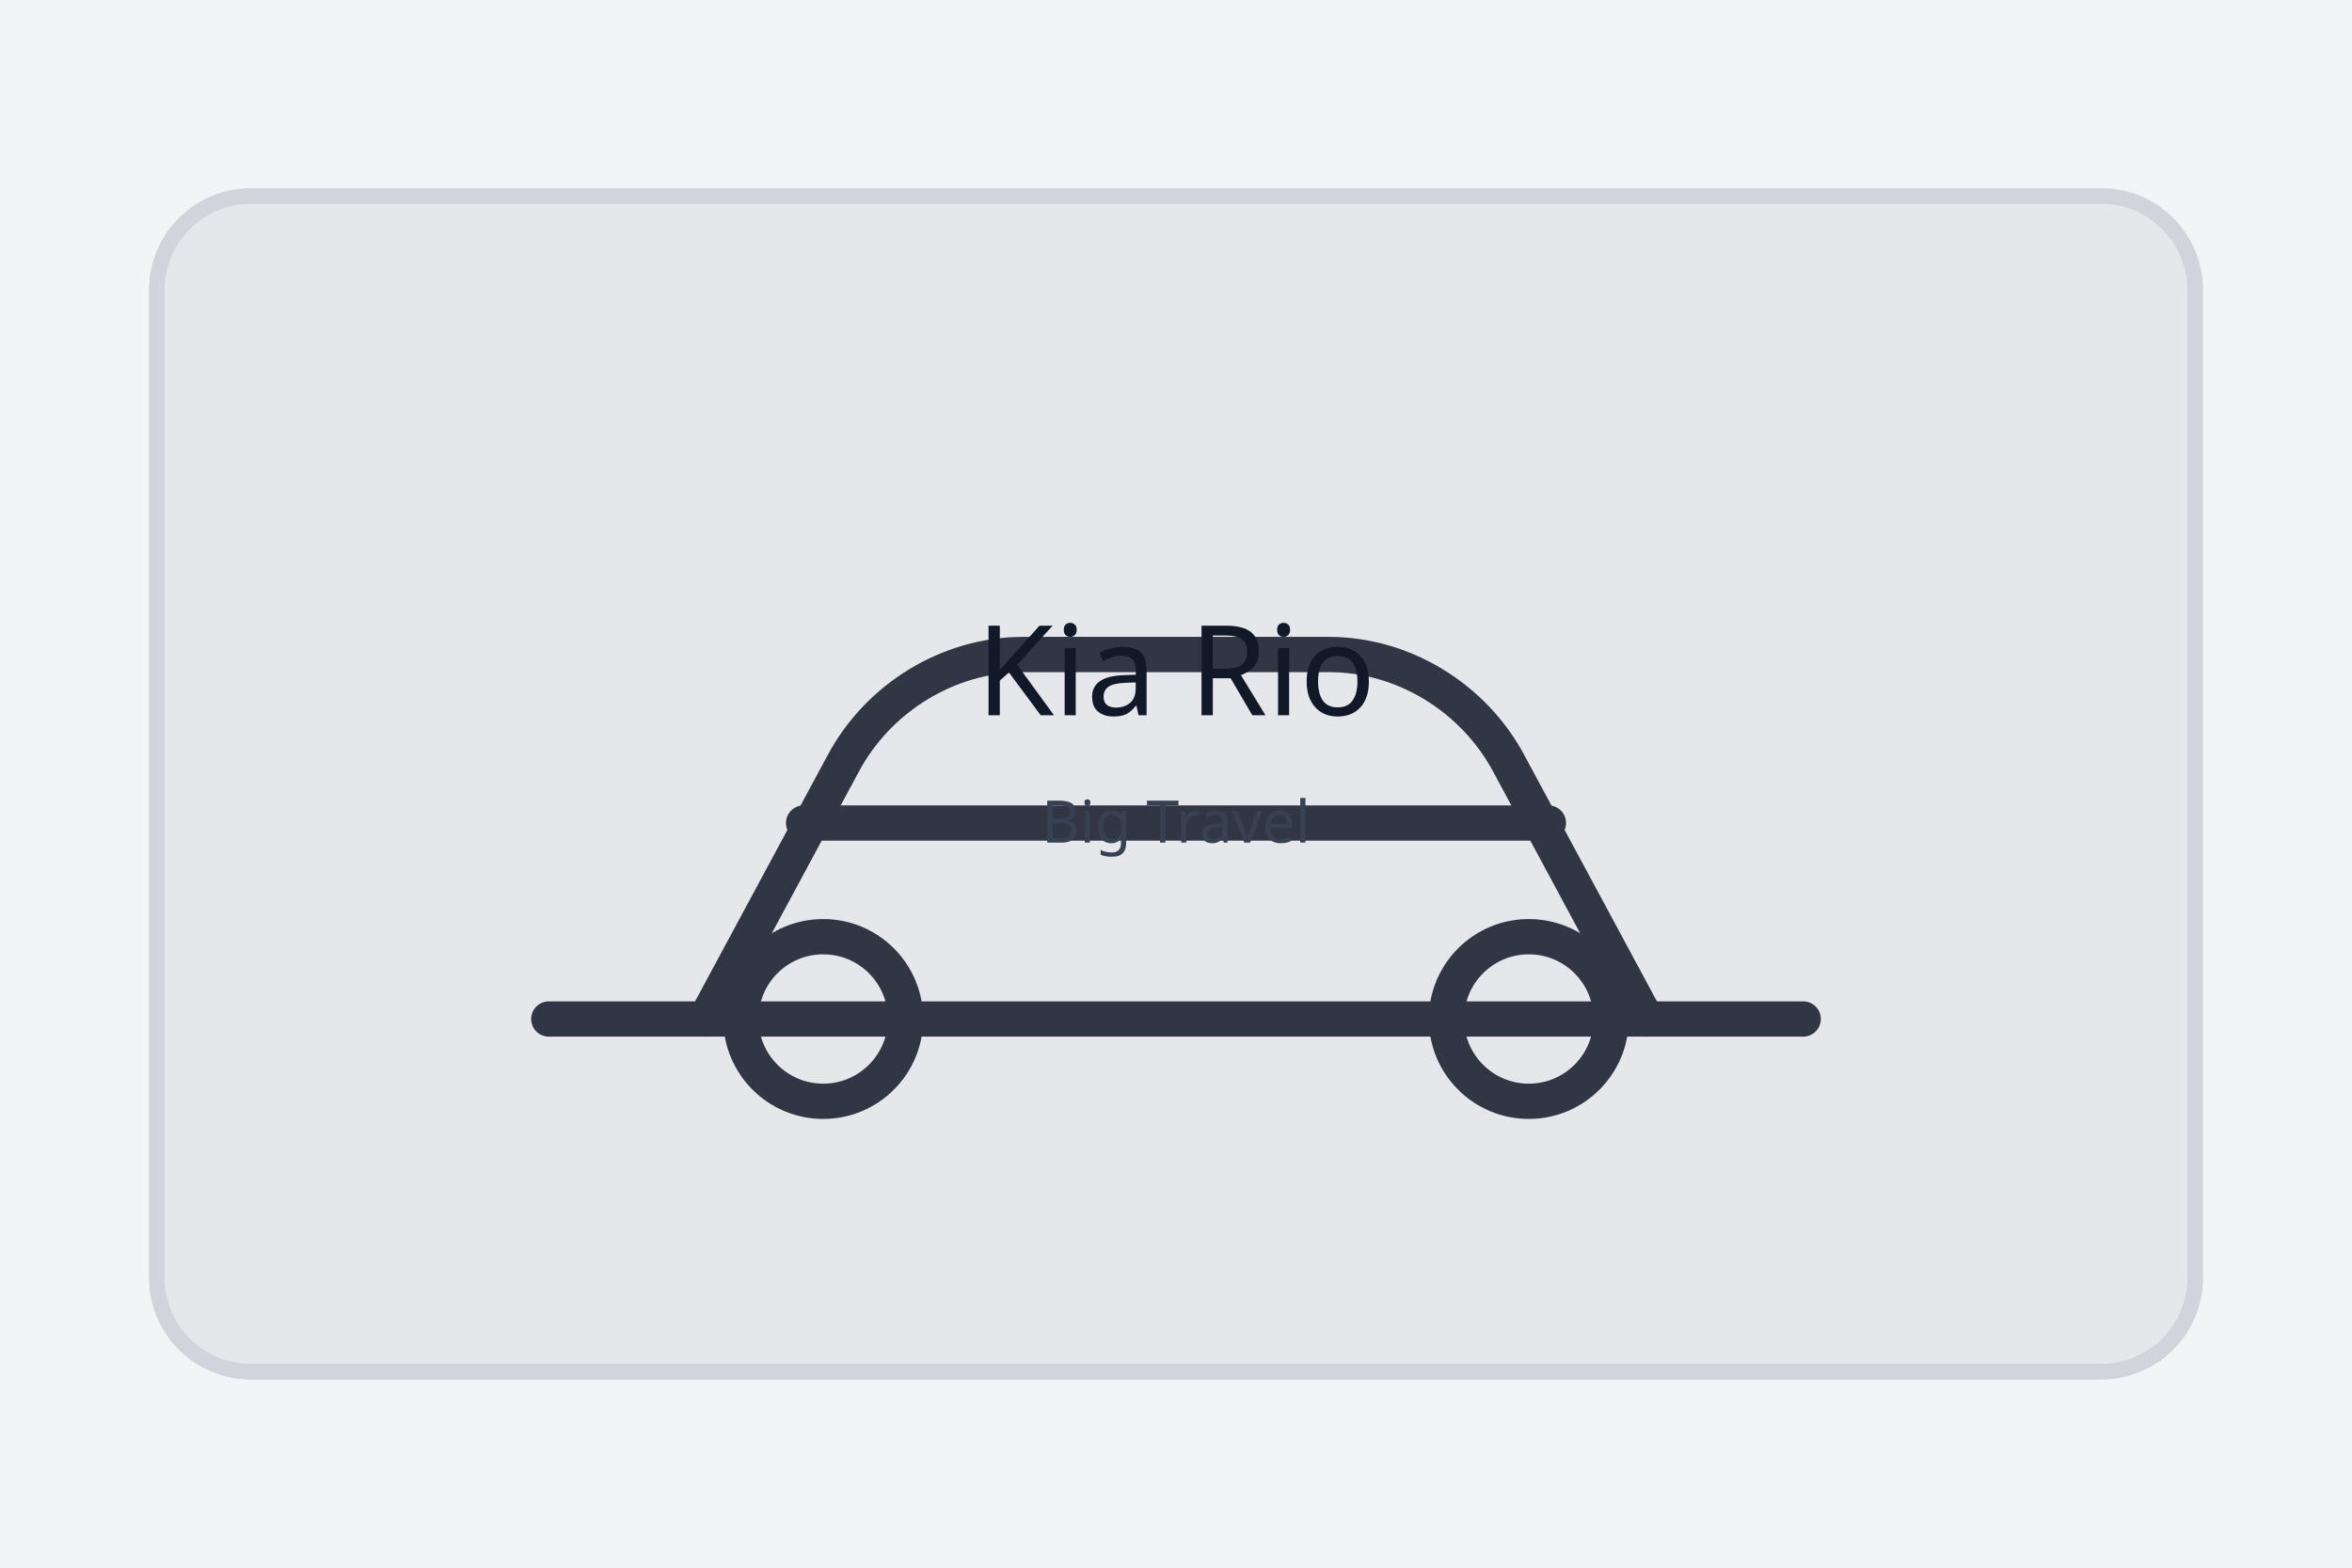
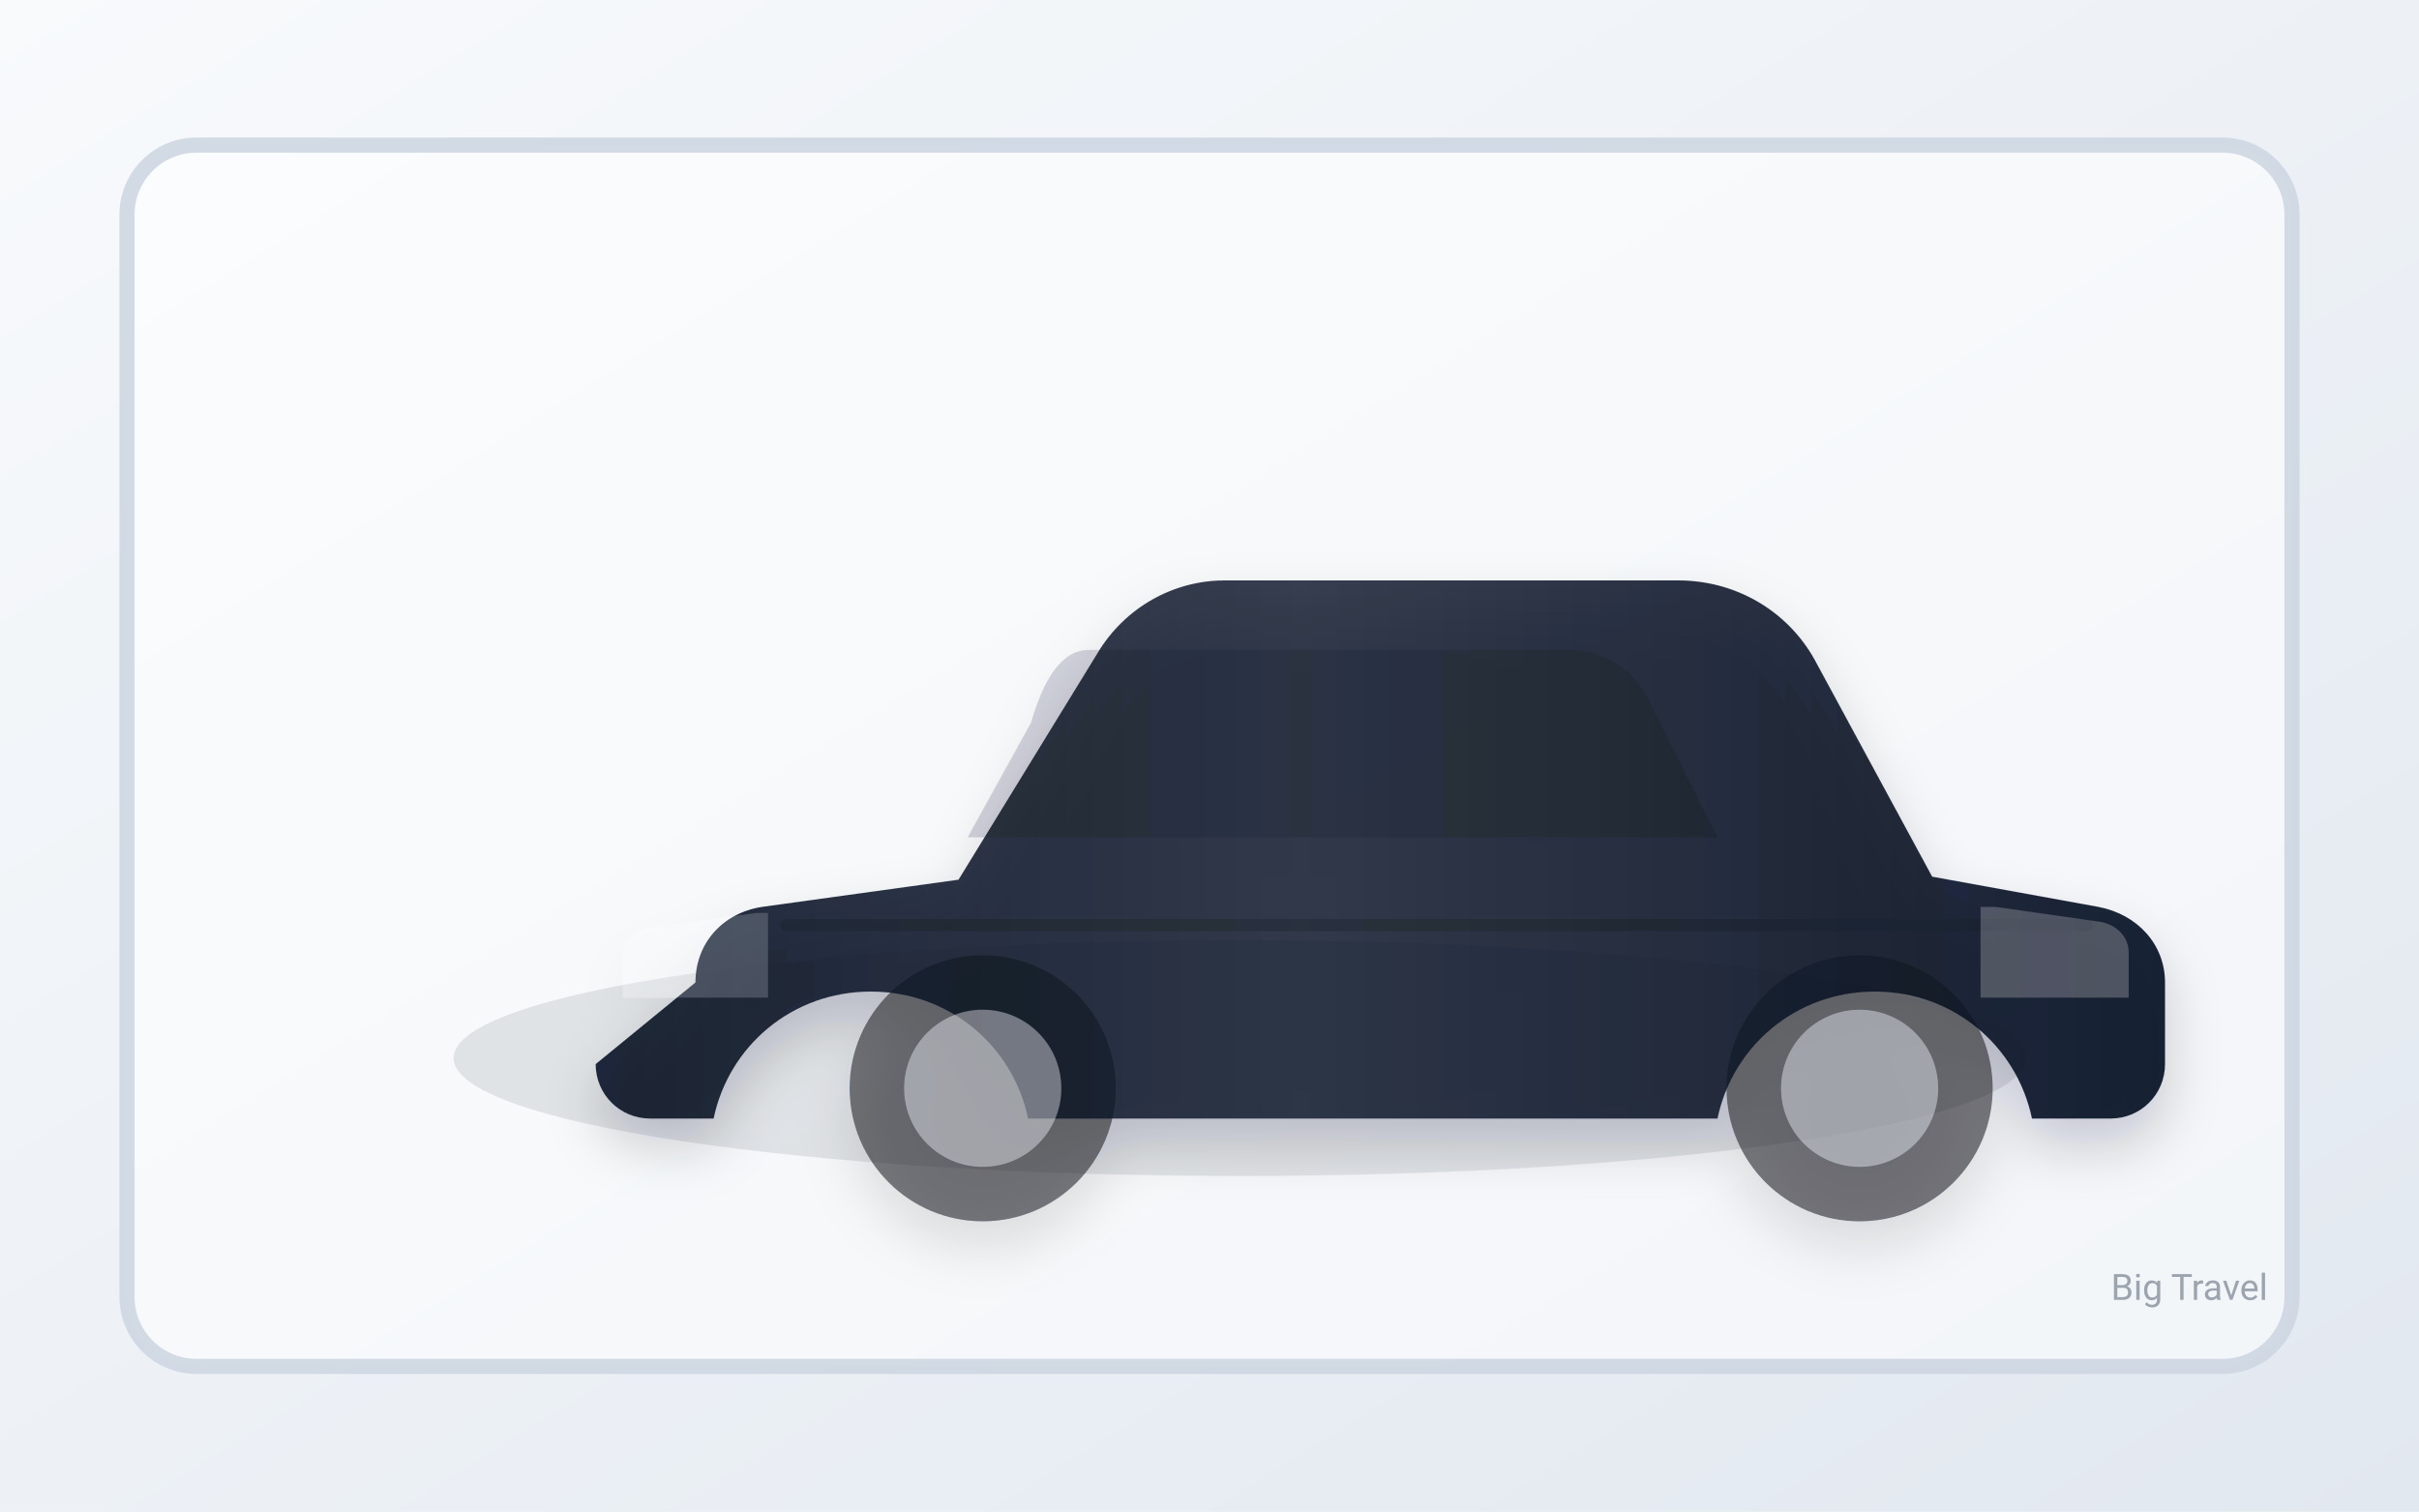
- <svg xmlns="http://www.w3.org/2000/svg" width="1200" height="800" viewBox="0 0 1200 800">
-   <rect width="1200" height="800" fill="#f3f4f6" />
-   <rect x="80" y="100" width="1040" height="600" rx="48" fill="#e5e7eb" stroke="#d1d5db" stroke-width="8" />
-   <g fill="none" stroke="#111827" stroke-width="18" stroke-linecap="round" stroke-linejoin="round" opacity="0.85">
-     <path d="M280 520h640" />
-     <path d="M360 520l70-130c18-34 54-56 92-56h156c38 0 74 22 92 56l70 130" />
-     <path d="M410 420h380" />
-     <circle cx="420" cy="520" r="42" />
-     <circle cx="780" cy="520" r="42" />
+ <svg xmlns="http://www.w3.org/2000/svg" width="1600" height="1000" viewBox="0 0 1600 1000">
+   <defs>
+     <linearGradient id="bg" x1="0" y1="0" x2="1" y2="1">
+       <stop offset="0%" stop-color="#f8fafc" />
+       <stop offset="100%" stop-color="#e2e8f0" />
+     </linearGradient>
+     <filter id="shadow" x="-20%" y="-20%" width="140%" height="140%">
+       <feDropShadow dx="0" dy="18" stdDeviation="18" flood-color="#0b1220" flood-opacity="0.20" />
+     </filter>
+     <linearGradient id="paint" x1="0" y1="0" x2="1" y2="0">
+       <stop offset="0%" stop-color="#0f172a" stop-opacity="0.92" />
+       <stop offset="45%" stop-color="#0f172a" stop-opacity="0.82" />
+       <stop offset="100%" stop-color="#0f172a" stop-opacity="0.95" />
+     </linearGradient>
+   </defs>
+   <rect width="1600" height="1000" fill="url(#bg)" />
+   <rect x="84" y="96" width="1432" height="808" rx="46" fill="#ffffff" fill-opacity="0.55" stroke="#cbd5e1" stroke-opacity="0.85" stroke-width="10" />
+   <ellipse cx="820" cy="700" rx="520" ry="78" fill="#0f172a" opacity="0.10" />
+   <g filter="url(#shadow)">
+     <path d="M460 650c0-26 18-46 44-50l130-18 92-150c18-30 50-48 84-48h300c38 0 72 20 90 52l78 144 110 20c26 5 44 25 44 50v54c0 20-16 36-36 36h-52c-10-48-52-84-104-84s-94 36-104 84H680c-10-48-52-84-104-84s-94 36-104 84h-42c-20 0-36-16-36-36z" fill="url(#paint)" />
+     <path d="M720 430h318c22 0 42 12 52 32l46 92H640l42-76c8-28 20-48 38-48z" fill="#0b1220" opacity="0.16" />
+     <path d="M520 612h860" stroke="#0b1220" stroke-opacity="0.20" stroke-width="8" stroke-linecap="round" />
+     <path d="M1320 600l70 10c10 2 18 10 18 20v30h-98v-60z" fill="#ffffff" opacity="0.22" />
+     <path d="M500 604l-70 10c-10 2-18 10-18 20v26h96v-56z" fill="#ffffff" opacity="0.18" />
+     <g>
+       <circle cx="650" cy="720" r="88" fill="#0b1220" opacity="0.55" />
+       <circle cx="650" cy="720" r="52" fill="#ffffff" opacity="0.40" />
+       <circle cx="1230" cy="720" r="88" fill="#0b1220" opacity="0.55" />
+       <circle cx="1230" cy="720" r="52" fill="#ffffff" opacity="0.40" />
+     </g>
  </g>
-   <text x="600" y="365" font-family="sans-serif" font-size="64" fill="#111827" text-anchor="middle">Kia Rio</text>
-   <text x="600" y="430" font-family="sans-serif" font-size="30" fill="#374151" text-anchor="middle">Big Travel</text>
+   <text x="1500" y="860" font-family="system-ui, -apple-system, Segoe UI, Roboto, sans-serif" font-size="24" fill="#334155" text-anchor="end" opacity="0.45">Big Travel</text>
</svg>
